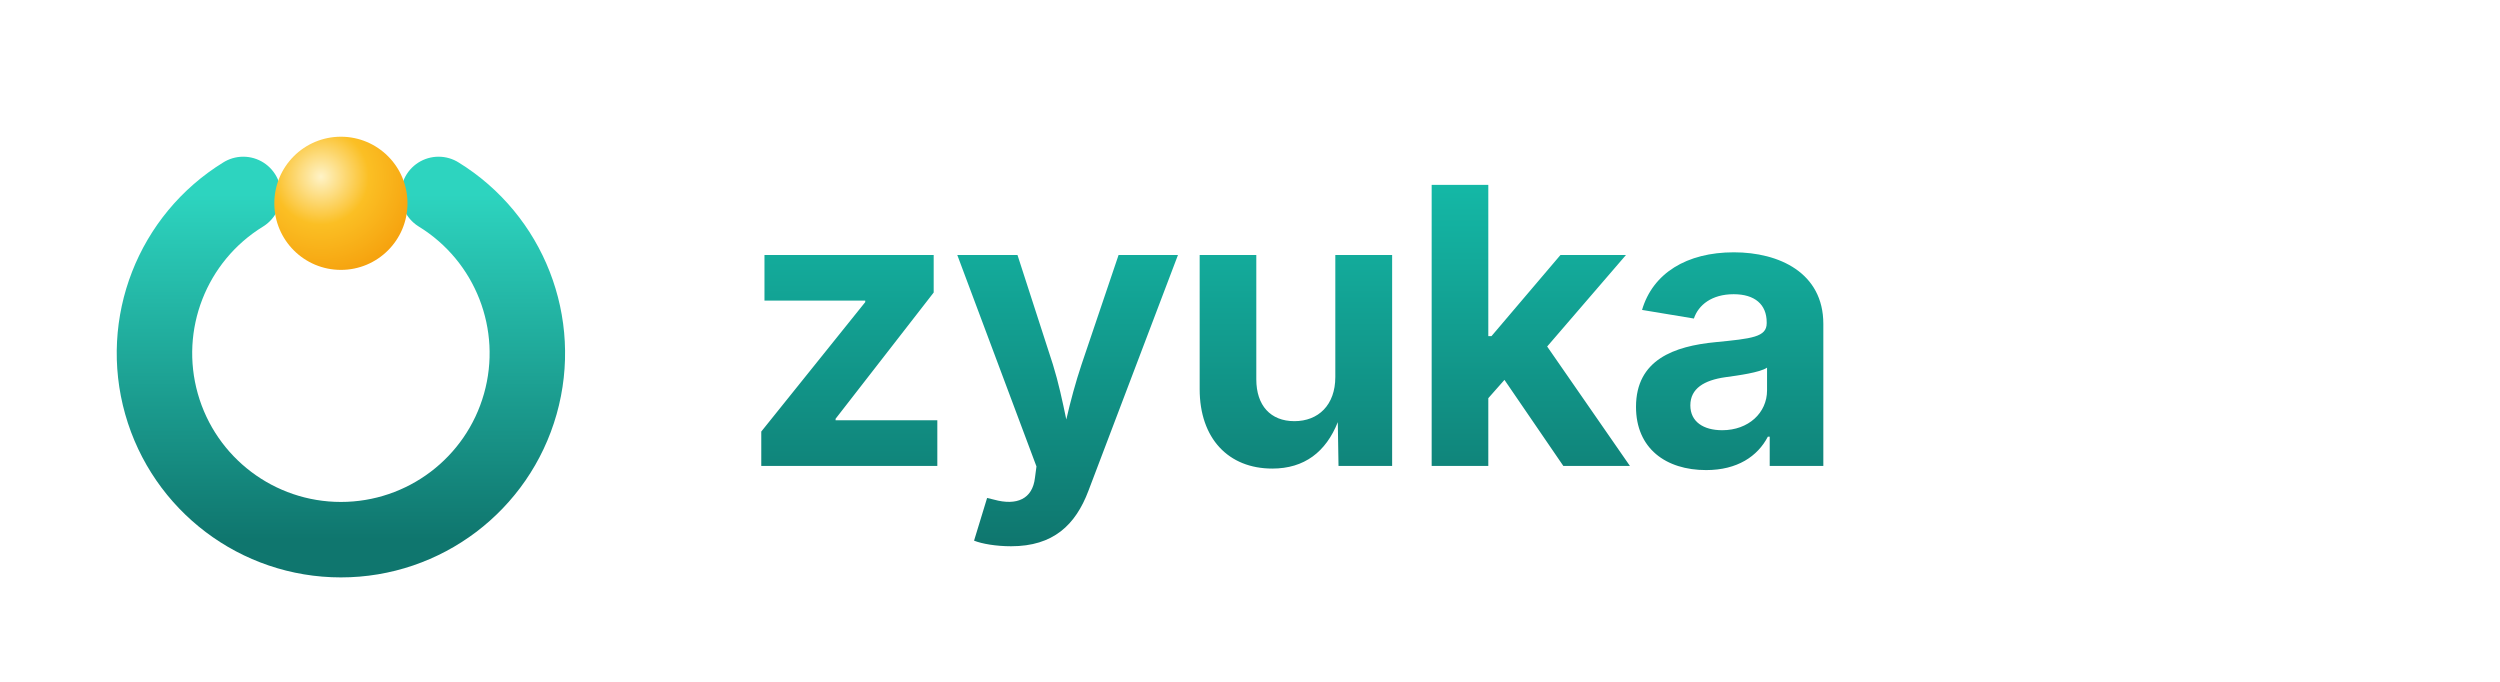
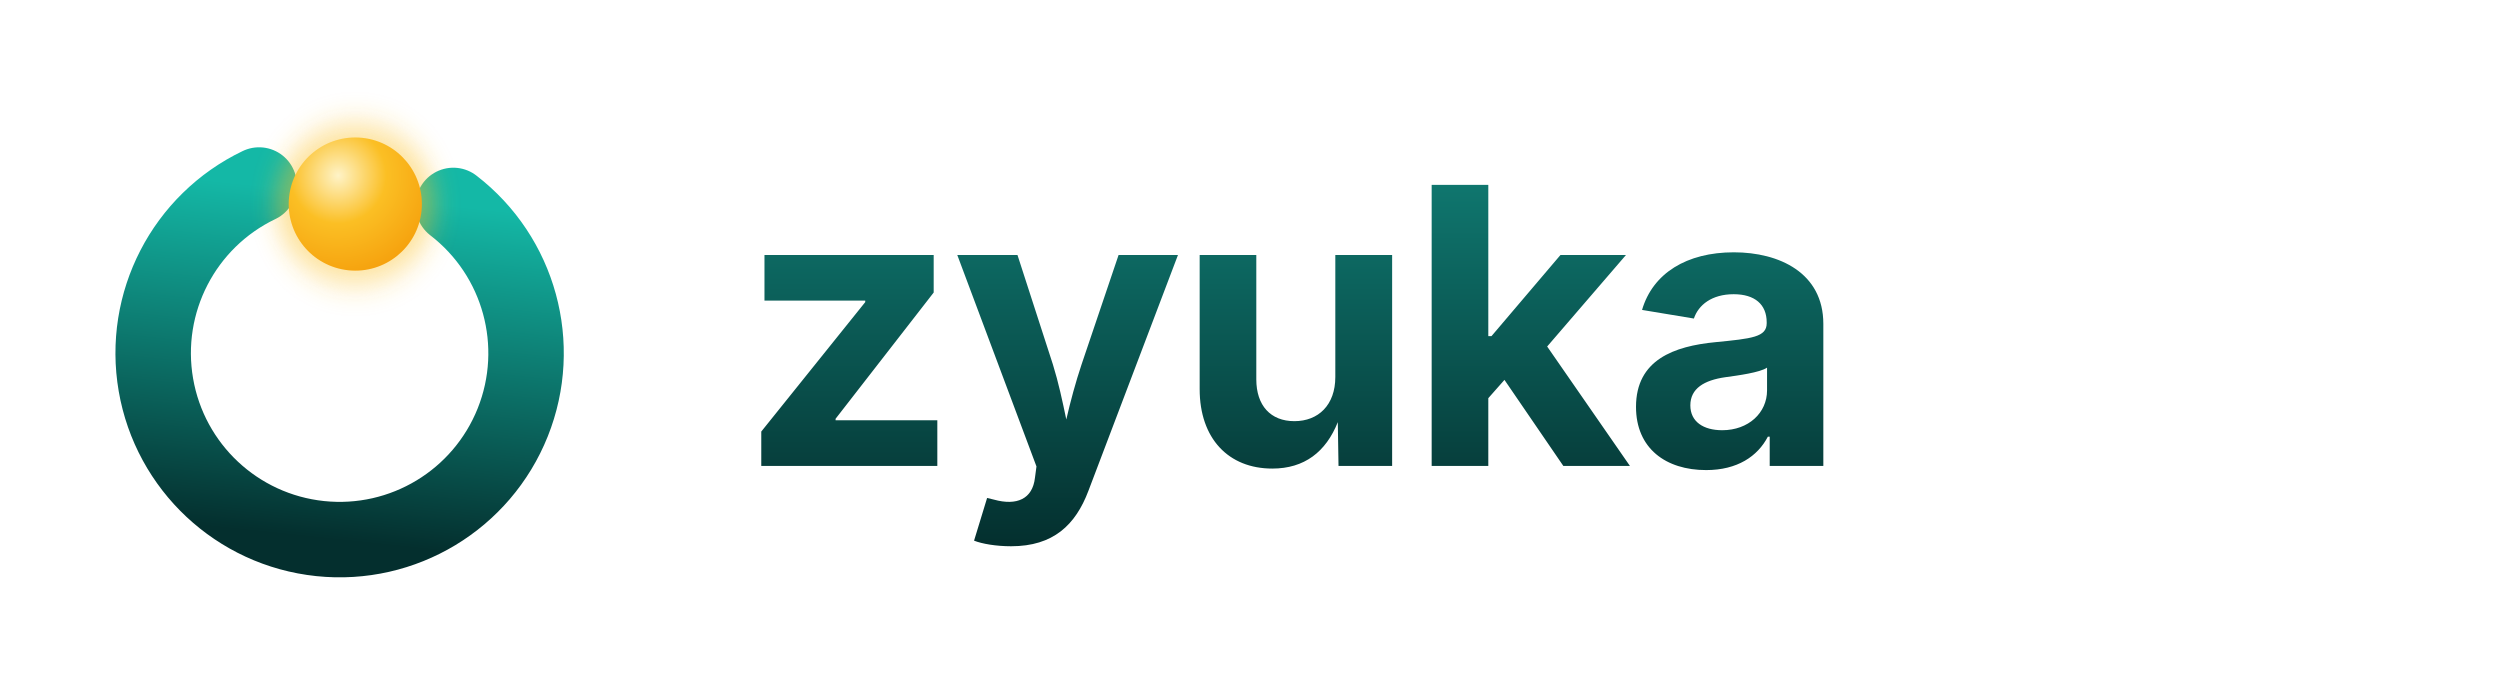
<svg xmlns="http://www.w3.org/2000/svg" viewBox="0 0 440 120" role="img" aria-label="Zyuka">
  <defs>
    <linearGradient id="arcGrad" x1="0" y1="1" x2="0" y2="0">
-       <stop offset="0%" stop-color="#0F766E" />
-       <stop offset="100%" stop-color="#2DD4BF" />
+       <stop offset="0%" stop-color="#042F2E" />
+       <stop offset="100%" stop-color="#14B8A6" />
    </linearGradient>
    <radialGradient id="seedGrad" cx="0.35" cy="0.3" r="0.8">
      <stop offset="0%" stop-color="#FEF3C7" />
      <stop offset="45%" stop-color="#FBBF24" />
      <stop offset="100%" stop-color="#F59E0B" />
    </radialGradient>
+     <filter id="seedGlow" x="-50%" y="-50%" width="200%" height="200%">
+       <feGaussianBlur in="SourceGraphic" stdDeviation="6" />
+     </filter>
    <linearGradient id="textGrad" x1="0" y1="1" x2="0" y2="0">
-       <stop offset="0%" stop-color="#0F766E" />
-       <stop offset="100%" stop-color="#14B8A6" />
+       <stop offset="0%" stop-color="#042F2E" />
+       <stop offset="100%" stop-color="#0F766E" />
    </linearGradient>
  </defs>
  <g transform="translate(10,10) scale(0.390625)">
-     <path d="M 172,62 A 84,84 0 1 1 84,62" fill="none" stroke="url(#arcGrad)" stroke-width="34" stroke-linecap="round" />
-     <circle cx="128" cy="66" r="30" fill="url(#seedGrad)" />
+     <g transform="rotate(6 128 128)">
+       <path d="M 172,62 A 84,84 0 1 1 84,62" fill="none" stroke="url(#arcGrad)" stroke-width="34" stroke-linecap="round" />
+       <circle cx="128" cy="66" r="36" fill="#FBBF24" opacity="0.45" filter="url(#seedGlow)" />
+       <circle cx="128" cy="66" r="30" fill="url(#seedGrad)" />
+     </g>
  </g>
  <text x="130" y="82" font-family="'Inter','Helvetica Neue',system-ui,-apple-system,Segoe UI,Roboto,sans-serif" font-size="68" font-weight="700" fill="url(#textGrad)" letter-spacing="-1.5">zyuka</text>
</svg>
